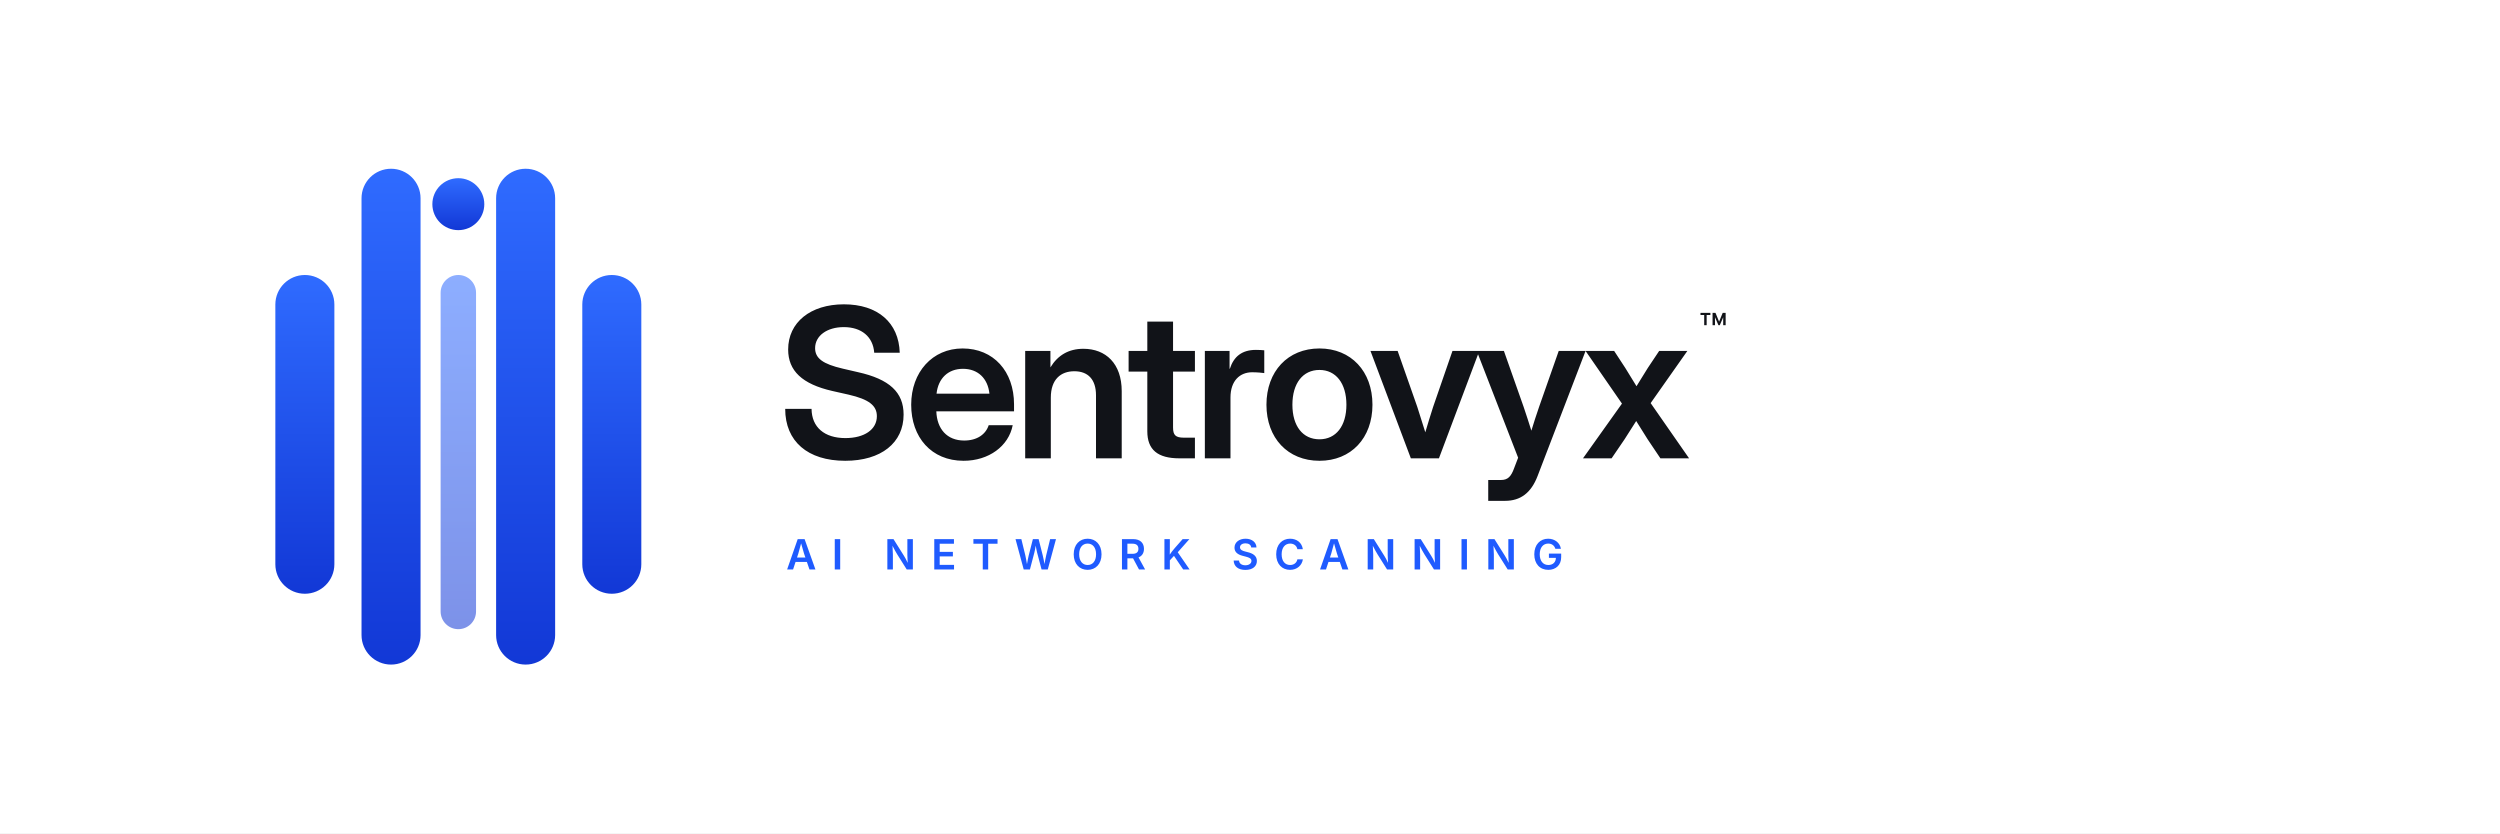
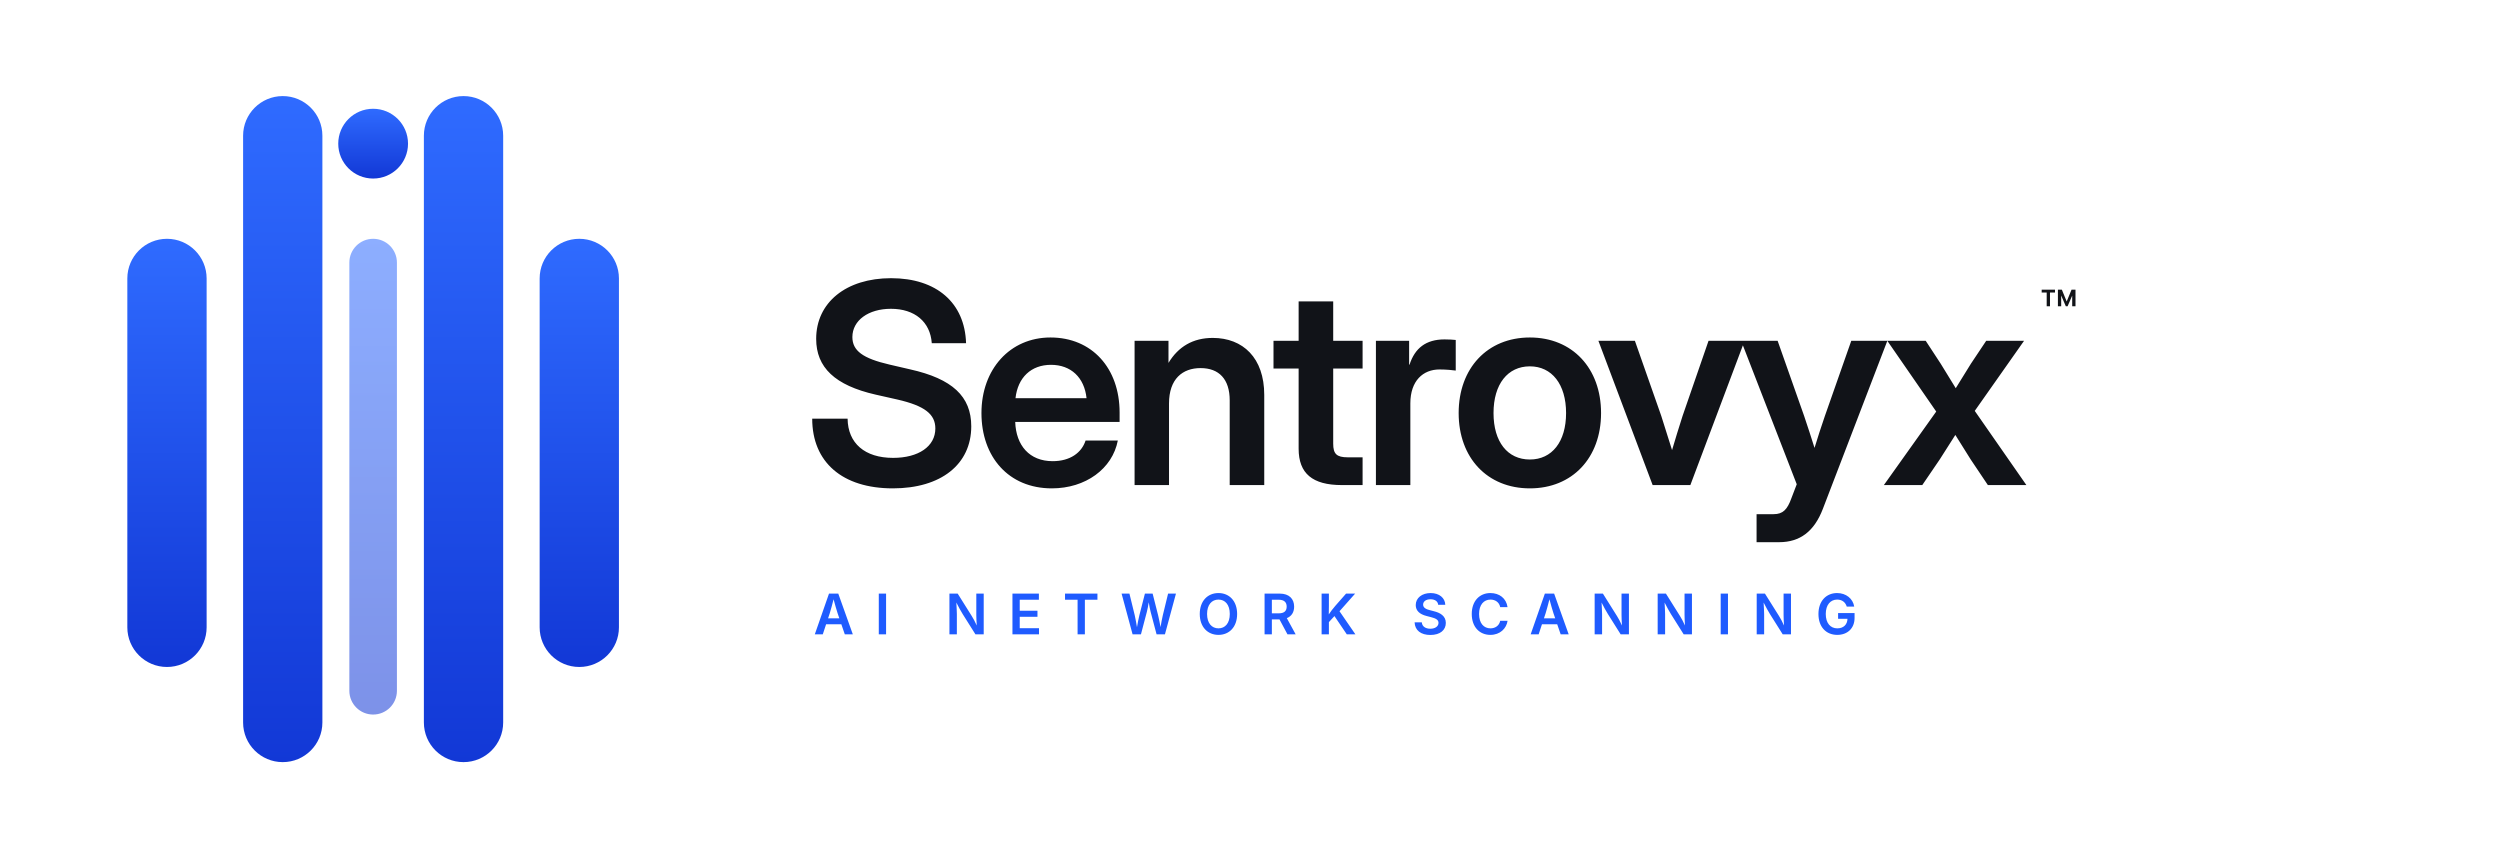
- <svg xmlns="http://www.w3.org/2000/svg" width="1800" height="600" viewBox="0 0 1800 600">
+ <svg xmlns="http://www.w3.org/2000/svg" width="1340" height="460" viewBox="130 70 1340 460">
  <defs>
    <linearGradient id="b" x1="0" y1="0" x2="0" y2="1" gradientUnits="objectBoundingBox">
      <stop offset="0" stop-color="#2F6BFF" />
      <stop offset="1" stop-color="#1238D6" />
    </linearGradient>
    <linearGradient id="bl" x1="0" y1="0" x2="0" y2="1">
      <stop offset="0" stop-color="#5B8CFF" />
      <stop offset="1" stop-color="#2F6BFF" />
    </linearGradient>
  </defs>
  <rect width="1800" height="600" fill="#FFFFFF" />
  <g transform="translate(330 121.5) scale(0.85)" fill="url(#b)">
    <rect x="-155" y="90" width="50" height="270" rx="25" />
    <rect x="-82" y="0" width="50" height="420" rx="25" />
    <rect x="32" y="0" width="50" height="420" rx="25" />
    <rect x="105" y="90" width="50" height="270" rx="25" />
    <circle cx="0" cy="30" r="22" />
    <rect x="-15" y="90" width="30" height="300" rx="15" opacity=".55" />
  </g>
  <text x="560" y="330" text-anchor="start" font-family="Inter Display" font-weight="600" font-size="150" letter-spacing="-4.5" fill="#111318">Sentrovyx<tspan font-size="34" font-weight="500" dy="-80" dx="6">™</tspan>
  </text>
  <text x="566" y="410" text-anchor="start" font-family="Inter" font-weight="600" font-size="30" letter-spacing="11" fill="#1F5BFF">AI NETWORK SCANNING</text>
</svg>
